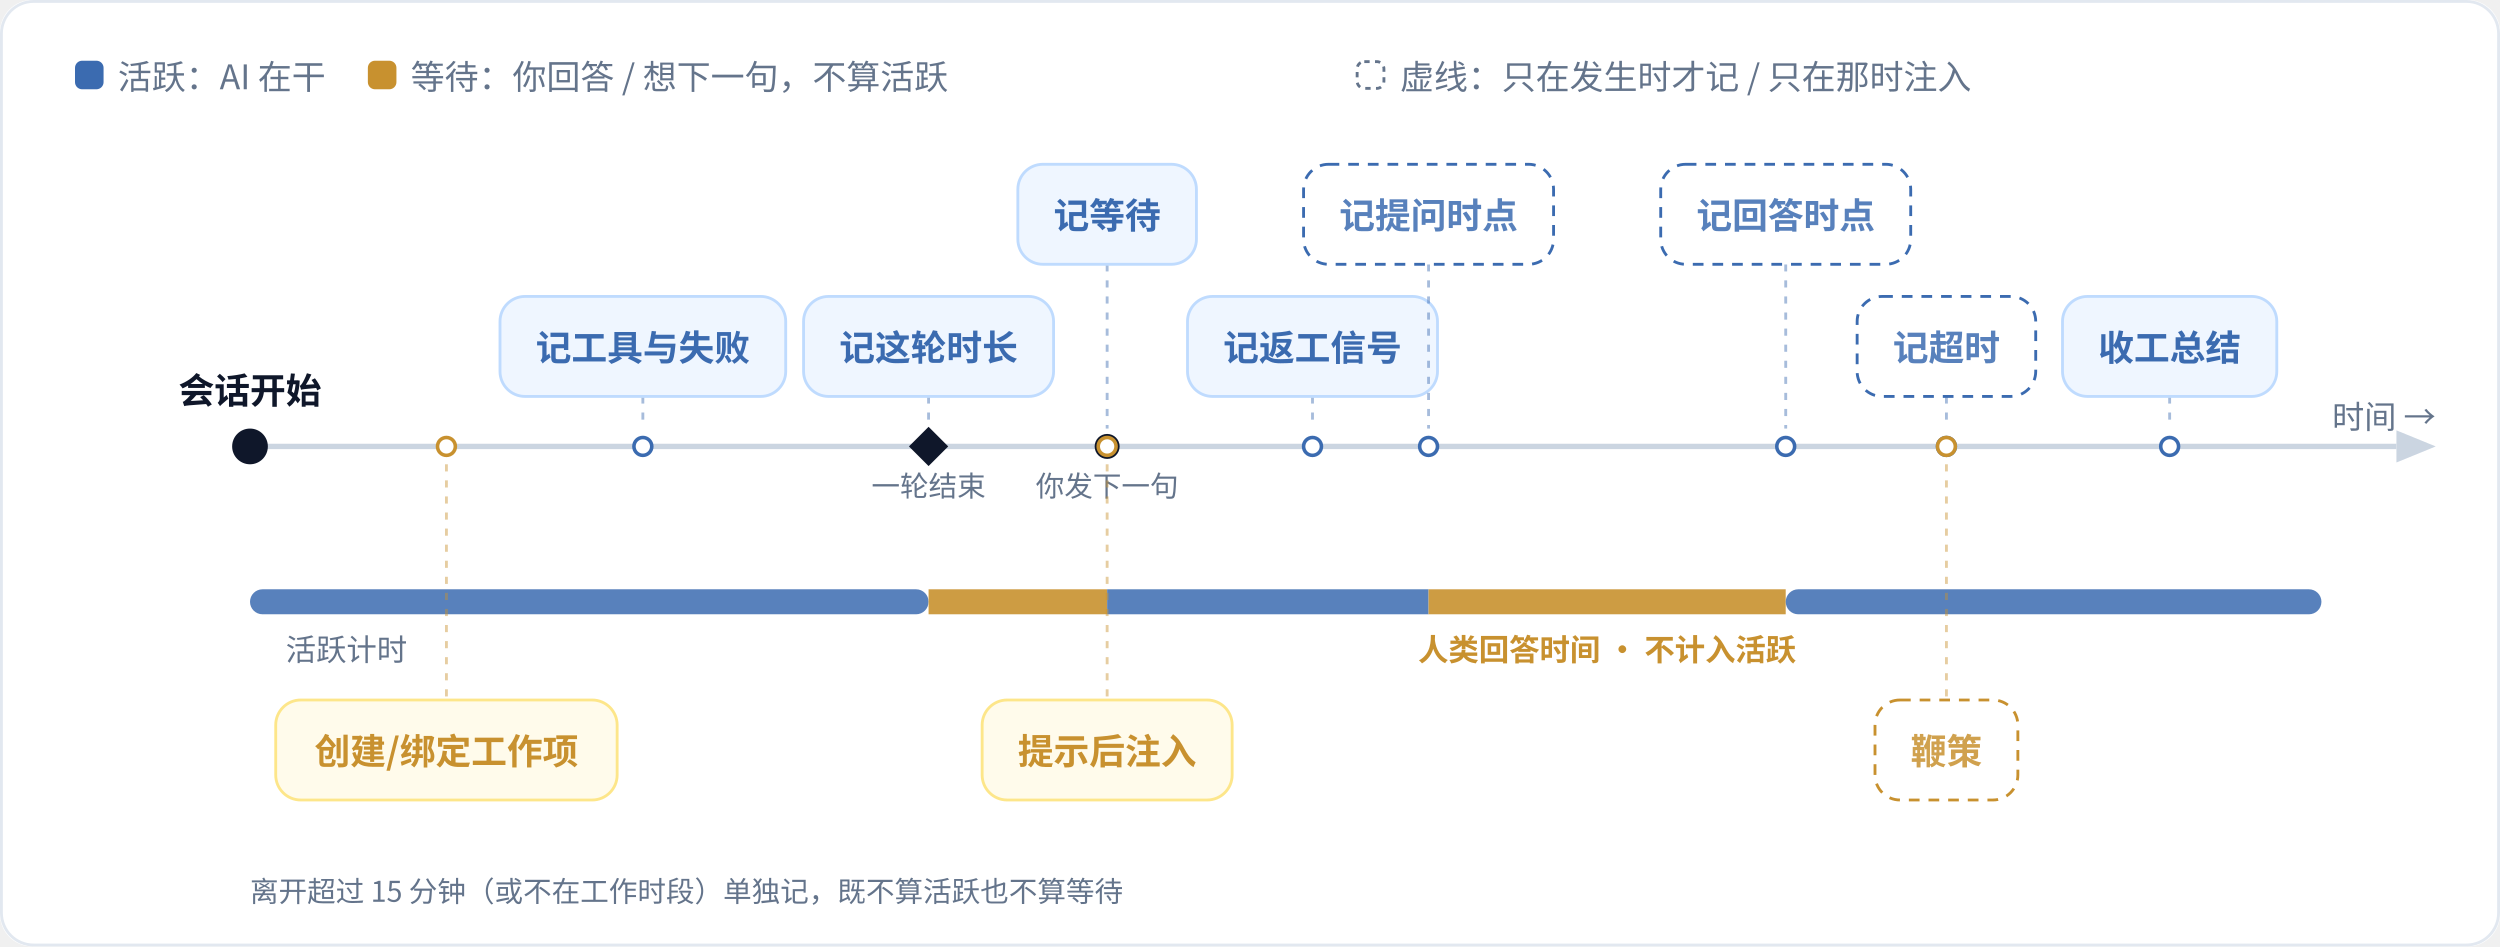
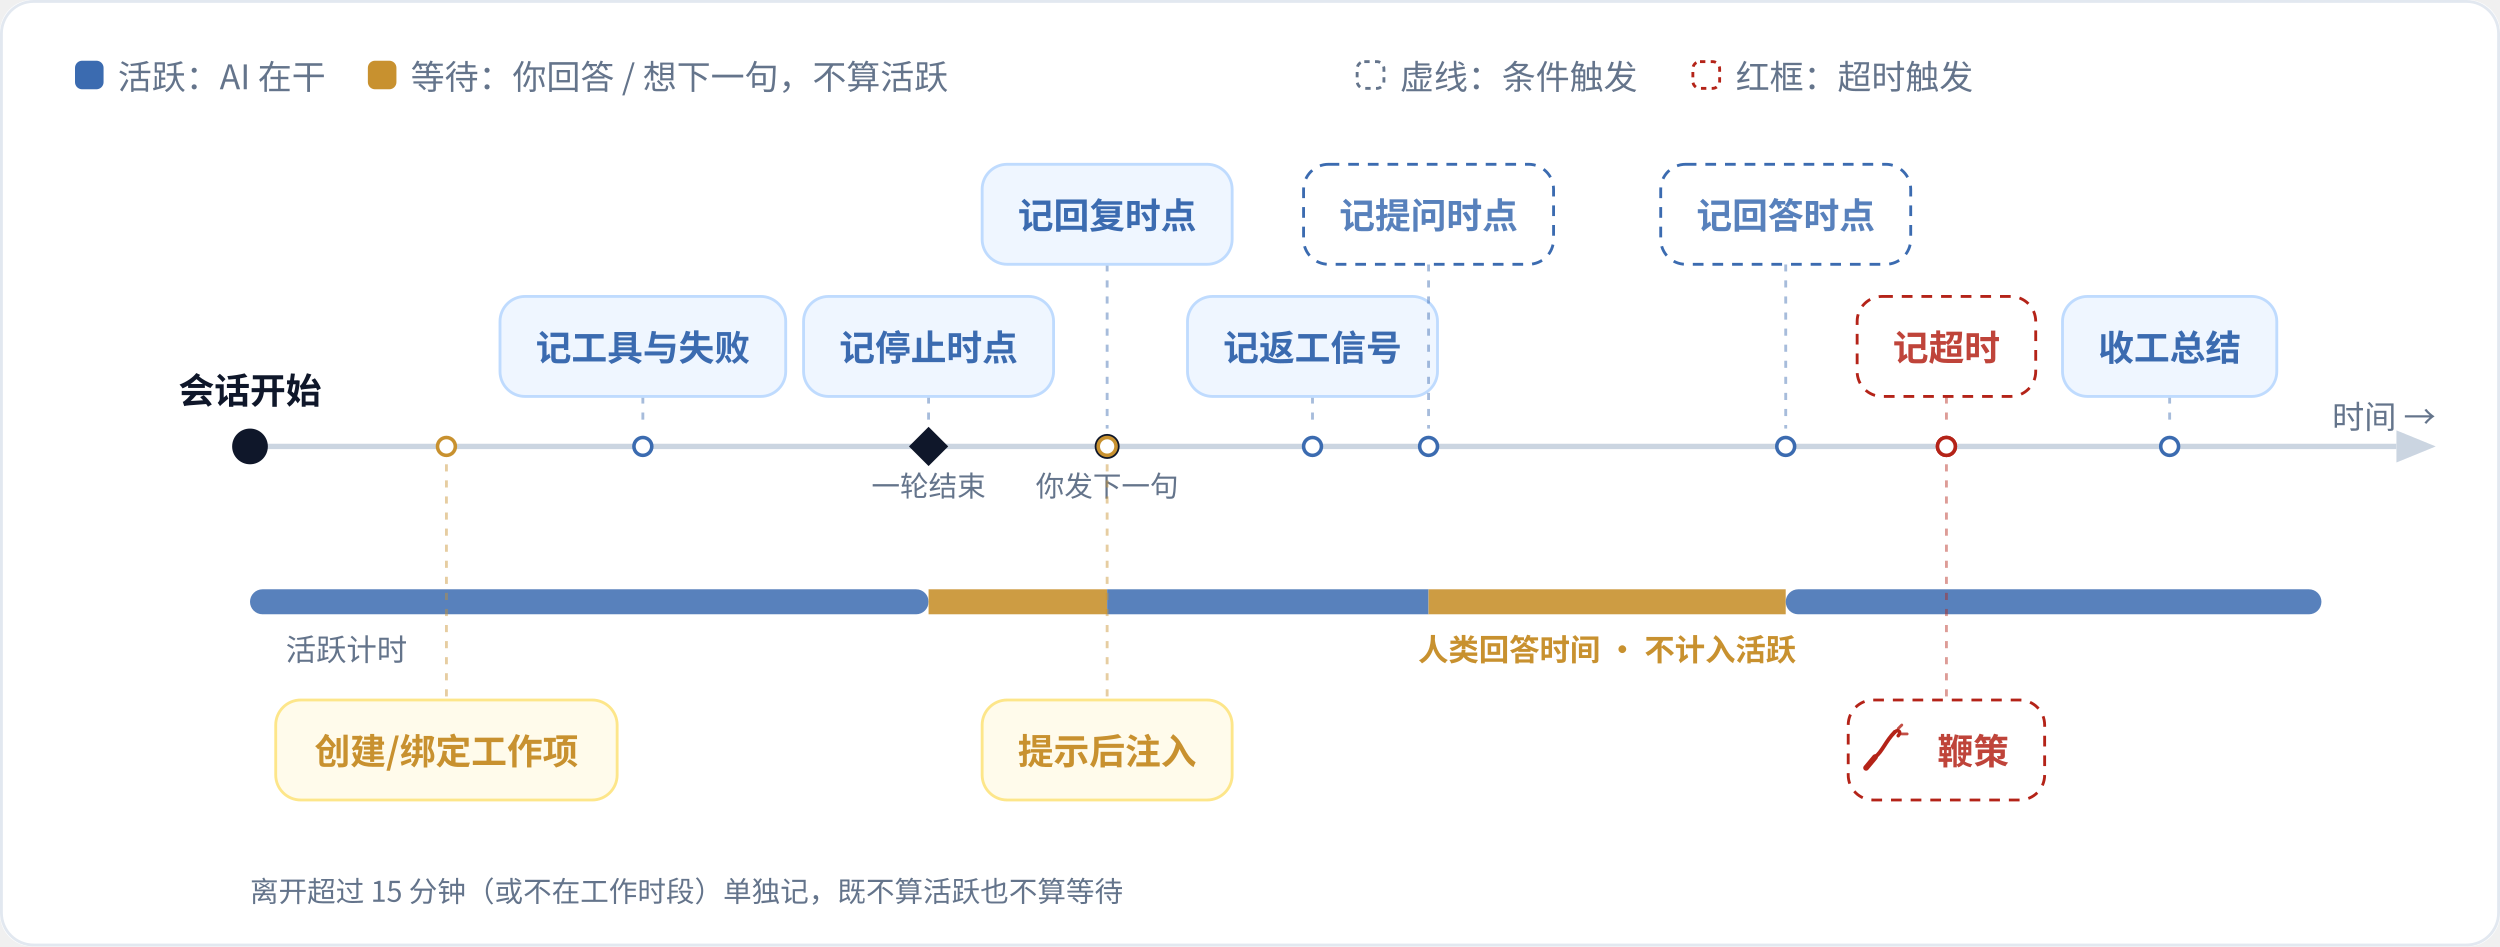
<svg xmlns="http://www.w3.org/2000/svg" width="1400" height="530" viewBox="0 0 1400 530" role="img" aria-labelledby="t1 t2">
  <rect width="1400" height="530" rx="18" fill="#ffffff" />
  <rect x="0.8" y="0.8" width="1398.4" height="528.4" rx="18" fill="none" stroke="#e2e8f0" stroke-width="1.6" />
  <rect x="42" y="34" width="16" height="16" rx="4" fill="#3b6bb0" />
  <text x="66" y="50" font-family="'PingFang SC','Noto Sans CJK SC','Microsoft YaHei',sans-serif" font-size="19" fill="#64748b">活跃：AI 在干</text>
  <rect x="206" y="34" width="16" height="16" rx="4" fill="#c8912f" />
  <text x="230" y="50" font-family="'PingFang SC','Noto Sans CJK SC','Microsoft YaHei',sans-serif" font-size="19" fill="#64748b">等待：你回答 / 想下一句，不算活跃</text>
  <rect x="760" y="34.5" width="15" height="15" rx="4" fill="none" stroke="#64748b" stroke-width="1.6" stroke-dasharray="3 3" />
-   <text x="784" y="50" font-family="'PingFang SC','Noto Sans CJK SC','Microsoft YaHei',sans-serif" font-size="19" fill="#64748b">虚线：只在发生时才记 / 只在那时注入</text>
+   <text x="784" y="50" font-family="'PingFang SC','Noto Sans CJK SC','Microsoft YaHei',sans-serif" font-size="19" fill="#64748b">虚线：条件触发</text>
+   <rect x="948" y="34.5" width="15" height="15" rx="4" fill="none" stroke="#b42318" stroke-width="1.6" stroke-dasharray="3 3" />
+   <text x="972" y="50" font-family="'PingFang SC','Noto Sans CJK SC','Microsoft YaHei',sans-serif" font-size="19" fill="#64748b">红框：超时触发</text>
  <line x1="140" y1="250" x2="1342" y2="250" stroke="#cbd5e1" stroke-width="3" />
  <path d="M 1342 241 L 1364 250 L 1342 259 Z" fill="#cbd5e1" />
  <text x="1364" y="240" text-anchor="end" font-family="'PingFang SC','Noto Sans CJK SC','Microsoft YaHei',sans-serif" font-size="18" fill="#64748b">时间 →</text>
  <circle cx="140" cy="250" r="10" fill="#0f172a" />
  <text x="140" y="226" text-anchor="middle" font-family="'PingFang SC','Noto Sans CJK SC','Microsoft YaHei',sans-serif" font-size="20" font-weight="600" fill="#0f172a">会话开始</text>
  <path d="M 520 239 L 531 250 L 520 261 L 509 250 Z" fill="#0f172a" />
  <text x="520" y="278" text-anchor="middle" font-family="'PingFang SC','Noto Sans CJK SC','Microsoft YaHei',sans-serif" font-size="16" fill="#64748b">一轮结束</text>
  <circle cx="620" cy="250" r="6" fill="#ffffff" stroke="#0f172a" stroke-width="2" />
  <text x="620" y="278" text-anchor="middle" font-family="'PingFang SC','Noto Sans CJK SC','Microsoft YaHei',sans-serif" font-size="16" fill="#64748b">你发下一句</text>
  <rect x="140" y="330" width="380" height="14" rx="7" fill="#3b6bb0" opacity="0.85" />
  <rect x="520" y="330" width="100" height="14" fill="#c8912f" opacity="0.9" />
  <rect x="620" y="330" width="180" height="14" fill="#3b6bb0" opacity="0.85" />
  <rect x="800" y="330" width="200" height="14" fill="#c8912f" opacity="0.9" />
  <rect x="1000" y="330" width="300" height="14" rx="7" fill="#3b6bb0" opacity="0.85" />
  <text x="160" y="370" font-family="'PingFang SC','Noto Sans CJK SC','Microsoft YaHei',sans-serif" font-size="17" fill="#64748b">活跃计时</text>
  <text x="900" y="370" text-anchor="middle" font-family="'PingFang SC','Noto Sans CJK SC','Microsoft YaHei',sans-serif" font-size="17" font-weight="600" fill="#c8912f">人类回答时间 · 不计入活跃</text>
  <line x1="360" y1="222" x2="360" y2="240" stroke="#3b6bb0" stroke-width="1.6" stroke-dasharray="4 5" opacity="0.45" />
  <circle cx="360" cy="250" r="5" fill="#ffffff" stroke="#3b6bb0" stroke-width="2" />
  <rect x="280.0" y="166" width="160.0" height="56" rx="14" fill="#eff6ff" stroke="#bfdbfe" stroke-width="1.6" />
-   <text x="360" y="202" text-anchor="middle" font-family="'PingFang SC','Noto Sans CJK SC','Microsoft YaHei',sans-serif" font-size="20" font-weight="600" fill="#3b6bb0" opacity="1">记工具与失败</text>
+   <text x="360.0" y="202" text-anchor="middle" font-family="'PingFang SC','Noto Sans CJK SC','Microsoft YaHei',sans-serif" font-size="20" font-weight="600" fill="#3b6bb0" opacity="1">记工具与失败</text>
  <line x1="520" y1="222" x2="520" y2="240" stroke="#3b6bb0" stroke-width="1.6" stroke-dasharray="4 5" opacity="0.45" />
  <rect x="450.0" y="166" width="140.0" height="56" rx="14" fill="#eff6ff" stroke="#bfdbfe" stroke-width="1.6" />
-   <text x="520" y="202" text-anchor="middle" font-family="'PingFang SC','Noto Sans CJK SC','Microsoft YaHei',sans-serif" font-size="20" font-weight="600" fill="#3b6bb0" opacity="1">记这轮时长</text>
+   <text x="520.0" y="202" text-anchor="middle" font-family="'PingFang SC','Noto Sans CJK SC','Microsoft YaHei',sans-serif" font-size="20" font-weight="600" fill="#3b6bb0" opacity="1">记停止时点</text>
  <line x1="620" y1="148" x2="620" y2="240" stroke="#3b6bb0" stroke-width="1.6" stroke-dasharray="4 5" opacity="0.45" />
-   <rect x="570.0" y="92" width="100.0" height="56" rx="14" fill="#eff6ff" stroke="#bfdbfe" stroke-width="1.6" />
-   <text x="620" y="128" text-anchor="middle" font-family="'PingFang SC','Noto Sans CJK SC','Microsoft YaHei',sans-serif" font-size="20" font-weight="600" fill="#3b6bb0" opacity="1">记等待</text>
+   <rect x="550.0" y="92" width="140.0" height="56" rx="14" fill="#eff6ff" stroke="#bfdbfe" stroke-width="1.6" />
+   <text x="620.0" y="128" text-anchor="middle" font-family="'PingFang SC','Noto Sans CJK SC','Microsoft YaHei',sans-serif" font-size="20" font-weight="600" fill="#3b6bb0" opacity="1">记回复时点</text>
  <line x1="735" y1="222" x2="735" y2="240" stroke="#3b6bb0" stroke-width="1.6" stroke-dasharray="4 5" opacity="0.45" />
  <circle cx="735" cy="250" r="5" fill="#ffffff" stroke="#3b6bb0" stroke-width="2" />
  <rect x="665.0" y="166" width="140.0" height="56" rx="14" fill="#eff6ff" stroke="#bfdbfe" stroke-width="1.6" />
-   <text x="735" y="202" text-anchor="middle" font-family="'PingFang SC','Noto Sans CJK SC','Microsoft YaHei',sans-serif" font-size="20" font-weight="600" fill="#3b6bb0" opacity="1">记返工信号</text>
+   <text x="735.0" y="202" text-anchor="middle" font-family="'PingFang SC','Noto Sans CJK SC','Microsoft YaHei',sans-serif" font-size="20" font-weight="600" fill="#3b6bb0" opacity="1">记返工信号</text>
  <line x1="800" y1="148" x2="800" y2="240" stroke="#3b6bb0" stroke-width="1.6" stroke-dasharray="4 5" opacity="0.45" />
  <circle cx="800" cy="250" r="5" fill="#ffffff" stroke="#3b6bb0" stroke-width="2" />
  <rect x="730.0" y="92" width="140.0" height="56" rx="14" fill="#ffffff" stroke="#3b6bb0" stroke-width="1.6" stroke-dasharray="6 5" />
-   <text x="800" y="128" text-anchor="middle" font-family="'PingFang SC','Noto Sans CJK SC','Microsoft YaHei',sans-serif" font-size="20" font-weight="600" fill="#3b6bb0" opacity="0.85">记提问时点</text>
+   <text x="800.0" y="128" text-anchor="middle" font-family="'PingFang SC','Noto Sans CJK SC','Microsoft YaHei',sans-serif" font-size="20" font-weight="600" fill="#3b6bb0" opacity="0.85">记提问时点</text>
  <line x1="1000" y1="148" x2="1000" y2="240" stroke="#3b6bb0" stroke-width="1.6" stroke-dasharray="4 5" opacity="0.45" />
  <circle cx="1000" cy="250" r="5" fill="#ffffff" stroke="#3b6bb0" stroke-width="2" />
  <rect x="930.0" y="92" width="140.0" height="56" rx="14" fill="#ffffff" stroke="#3b6bb0" stroke-width="1.6" stroke-dasharray="6 5" />
-   <text x="1000" y="128" text-anchor="middle" font-family="'PingFang SC','Noto Sans CJK SC','Microsoft YaHei',sans-serif" font-size="20" font-weight="600" fill="#3b6bb0" opacity="0.85">记回答时点</text>
-   <line x1="1090" y1="222" x2="1090" y2="240" stroke="#3b6bb0" stroke-width="1.6" stroke-dasharray="4 5" opacity="0.45" />
-   <circle cx="1090" cy="250" r="5" fill="#ffffff" stroke="#3b6bb0" stroke-width="2" />
-   <rect x="1040.0" y="166" width="100.0" height="56" rx="14" fill="#ffffff" stroke="#3b6bb0" stroke-width="1.6" stroke-dasharray="6 5" />
-   <text x="1090" y="202" text-anchor="middle" font-family="'PingFang SC','Noto Sans CJK SC','Microsoft YaHei',sans-serif" font-size="20" font-weight="600" fill="#3b6bb0" opacity="0.85">记超时</text>
+   <text x="1000.0" y="128" text-anchor="middle" font-family="'PingFang SC','Noto Sans CJK SC','Microsoft YaHei',sans-serif" font-size="20" font-weight="600" fill="#3b6bb0" opacity="0.85">记回答时点</text>
+   <line x1="1090" y1="222" x2="1090" y2="240" stroke="#b42318" stroke-width="1.6" stroke-dasharray="4 5" opacity="0.45" />
+   <circle cx="1090" cy="250" r="5" fill="#ffffff" stroke="#b42318" stroke-width="2" />
+   <rect x="1040.0" y="166" width="100.0" height="56" rx="14" fill="#ffffff" stroke="#b42318" stroke-width="1.6" stroke-dasharray="6 5" />
+   <text x="1090.0" y="202" text-anchor="middle" font-family="'PingFang SC','Noto Sans CJK SC','Microsoft YaHei',sans-serif" font-size="20" font-weight="600" fill="#b42318" opacity="0.85">记超时</text>
  <line x1="1215" y1="222" x2="1215" y2="240" stroke="#3b6bb0" stroke-width="1.6" stroke-dasharray="4 5" opacity="0.45" />
  <circle cx="1215" cy="250" r="5" fill="#ffffff" stroke="#3b6bb0" stroke-width="2" />
  <rect x="1155.0" y="166" width="120.0" height="56" rx="14" fill="#eff6ff" stroke="#bfdbfe" stroke-width="1.6" />
-   <text x="1215" y="202" text-anchor="middle" font-family="'PingFang SC','Noto Sans CJK SC','Microsoft YaHei',sans-serif" font-size="20" font-weight="600" fill="#3b6bb0" opacity="1">收工总结</text>
+   <text x="1215.0" y="202" text-anchor="middle" font-family="'PingFang SC','Noto Sans CJK SC','Microsoft YaHei',sans-serif" font-size="20" font-weight="600" fill="#3b6bb0" opacity="1">收工总结</text>
  <line x1="250" y1="260" x2="250" y2="392" stroke="#c8912f" stroke-width="1.6" stroke-dasharray="4 5" opacity="0.45" />
  <circle cx="250" cy="250" r="5" fill="#ffffff" stroke="#c8912f" stroke-width="2" />
  <rect x="154.4" y="392" width="191.2" height="56" rx="14" fill="#fffbeb" stroke="#fde68a" stroke-width="1.6" />
-   <text x="250" y="428" text-anchor="middle" font-family="'PingFang SC','Noto Sans CJK SC','Microsoft YaHei',sans-serif" font-size="20" font-weight="600" fill="#c8912f" opacity="1">创建/绑定工作项</text>
+   <text x="250.0" y="428" text-anchor="middle" font-family="'PingFang SC','Noto Sans CJK SC','Microsoft YaHei',sans-serif" font-size="20" font-weight="600" fill="#c8912f" opacity="1">创建/绑定工作项</text>
  <line x1="620" y1="260" x2="620" y2="392" stroke="#c8912f" stroke-width="1.6" stroke-dasharray="4 5" opacity="0.45" />
  <circle cx="620" cy="250" r="5" fill="#ffffff" stroke="#c8912f" stroke-width="2" />
  <rect x="550.0" y="392" width="140.0" height="56" rx="14" fill="#fffbeb" stroke="#fde68a" stroke-width="1.6" />
-   <text x="620" y="428" text-anchor="middle" font-family="'PingFang SC','Noto Sans CJK SC','Microsoft YaHei',sans-serif" font-size="20" font-weight="600" fill="#c8912f" opacity="1">提示后注入</text>
-   <line x1="1090" y1="260" x2="1090" y2="392" stroke="#c8912f" stroke-width="1.6" stroke-dasharray="4 5" opacity="0.45" />
-   <circle cx="1090" cy="250" r="5" fill="#ffffff" stroke="#c8912f" stroke-width="2" />
-   <rect x="1050.0" y="392" width="80.0" height="56" rx="14" fill="#ffffff" stroke="#c8912f" stroke-width="1.6" stroke-dasharray="6 5" />
-   <text x="1090" y="428" text-anchor="middle" font-family="'PingFang SC','Noto Sans CJK SC','Microsoft YaHei',sans-serif" font-size="20" font-weight="600" fill="#c8912f" opacity="0.85">鞭策</text>
+   <text x="620.0" y="428" text-anchor="middle" font-family="'PingFang SC','Noto Sans CJK SC','Microsoft YaHei',sans-serif" font-size="20" font-weight="600" fill="#c8912f" opacity="1">提示后注入</text>
+   <line x1="1090" y1="260" x2="1090" y2="392" stroke="#b42318" stroke-width="1.6" stroke-dasharray="4 5" opacity="0.45" />
+   <circle cx="1090" cy="250" r="5" fill="#ffffff" stroke="#b42318" stroke-width="2" />
+   <rect x="1035.0" y="392" width="110.0" height="56" rx="14" fill="#ffffff" stroke="#b42318" stroke-width="1.6" stroke-dasharray="6 5" />
+   <text x="1105.0" y="428" text-anchor="middle" font-family="'PingFang SC','Noto Sans CJK SC','Microsoft YaHei',sans-serif" font-size="20" font-weight="600" fill="#b42318" opacity="0.85">鞭策</text>
+   <g stroke="#b42318" fill="none" stroke-linecap="round">
+     <path d="M 1045.0 430.0 L 1050.0 424.0" stroke-width="3.2" />
+     <path d="M 1050.0 424.0 C 1054.0 421.0, 1056.0 415.0, 1061.0 410.0" stroke-width="2.2" />
+     <path d="M 1061.0 410.0 C 1063.0 408.0, 1065.0 410.0, 1063.0 412.0" stroke-width="2" />
+     <path d="M 1063.0 408.0 l 2 -2 M 1065.0 411.0 l 3 0" stroke-width="1.6" opacity="0.8" />
+   </g>
  <text x="140" y="505" font-family="'PingFang SC','Noto Sans CJK SC','Microsoft YaHei',sans-serif" font-size="16" fill="#64748b">离开超过 15 分钟（或不在工作时段）单独记，既不算活跃也不算等待</text>
</svg>
